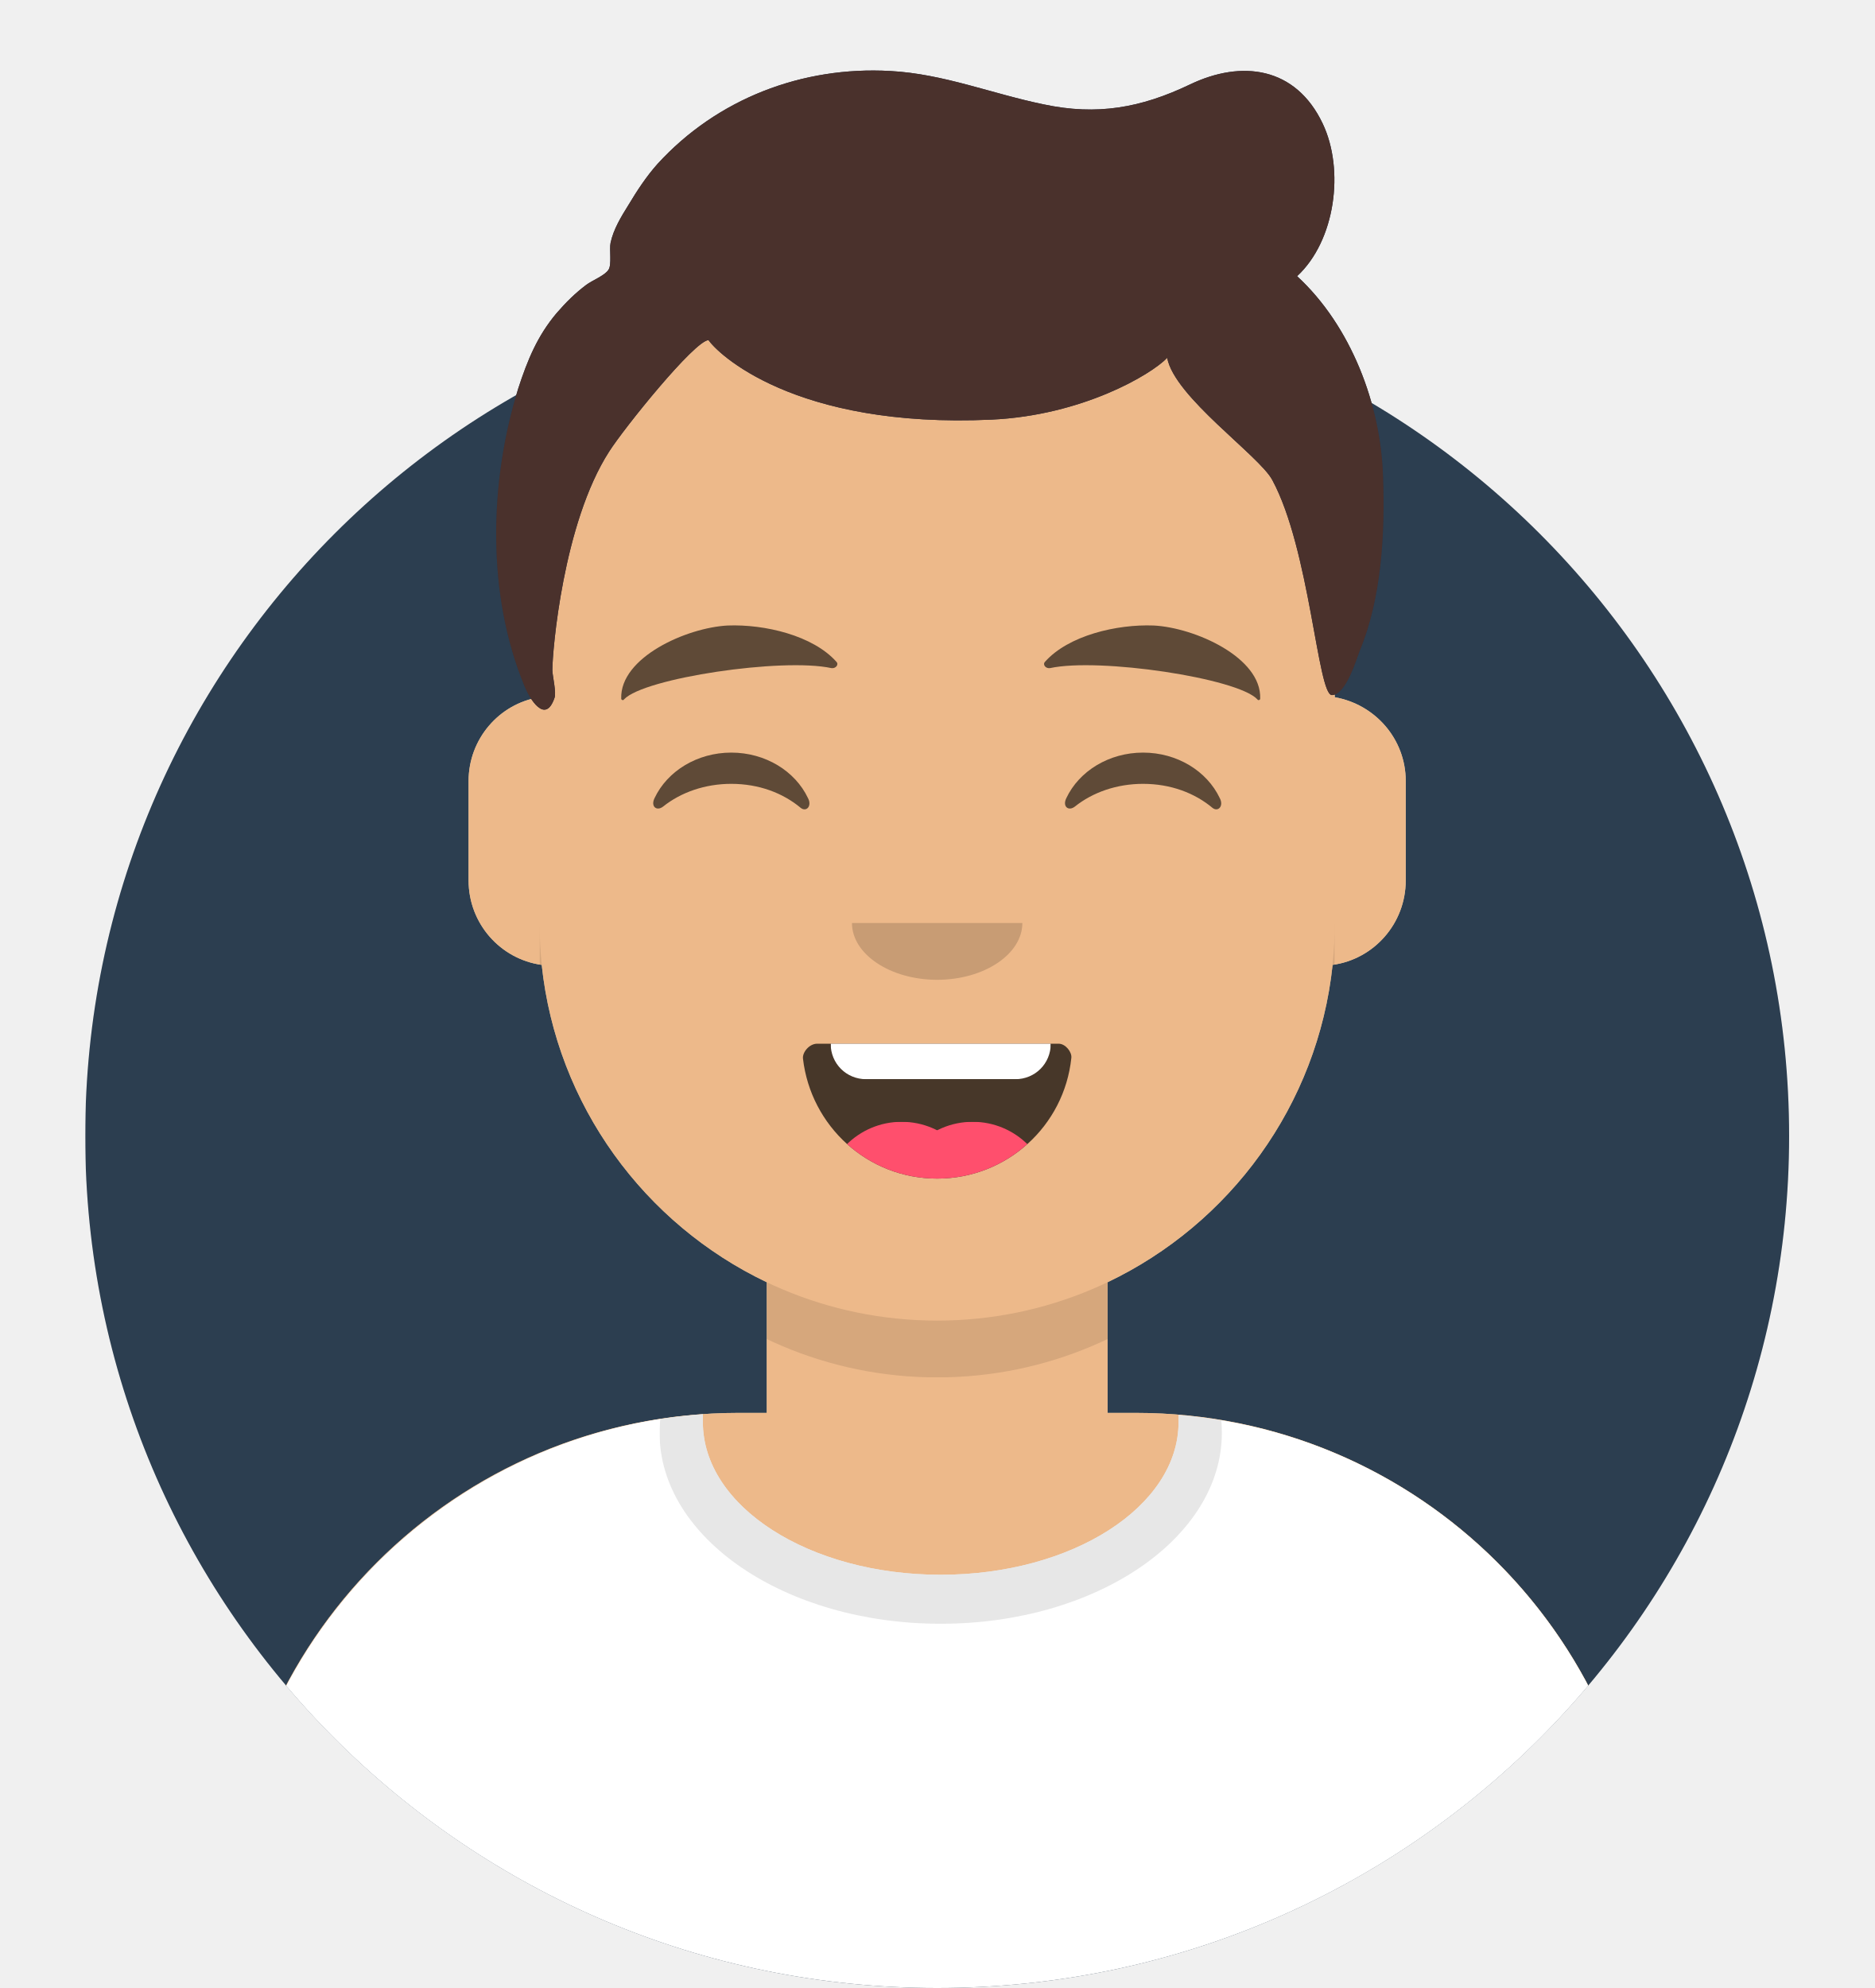
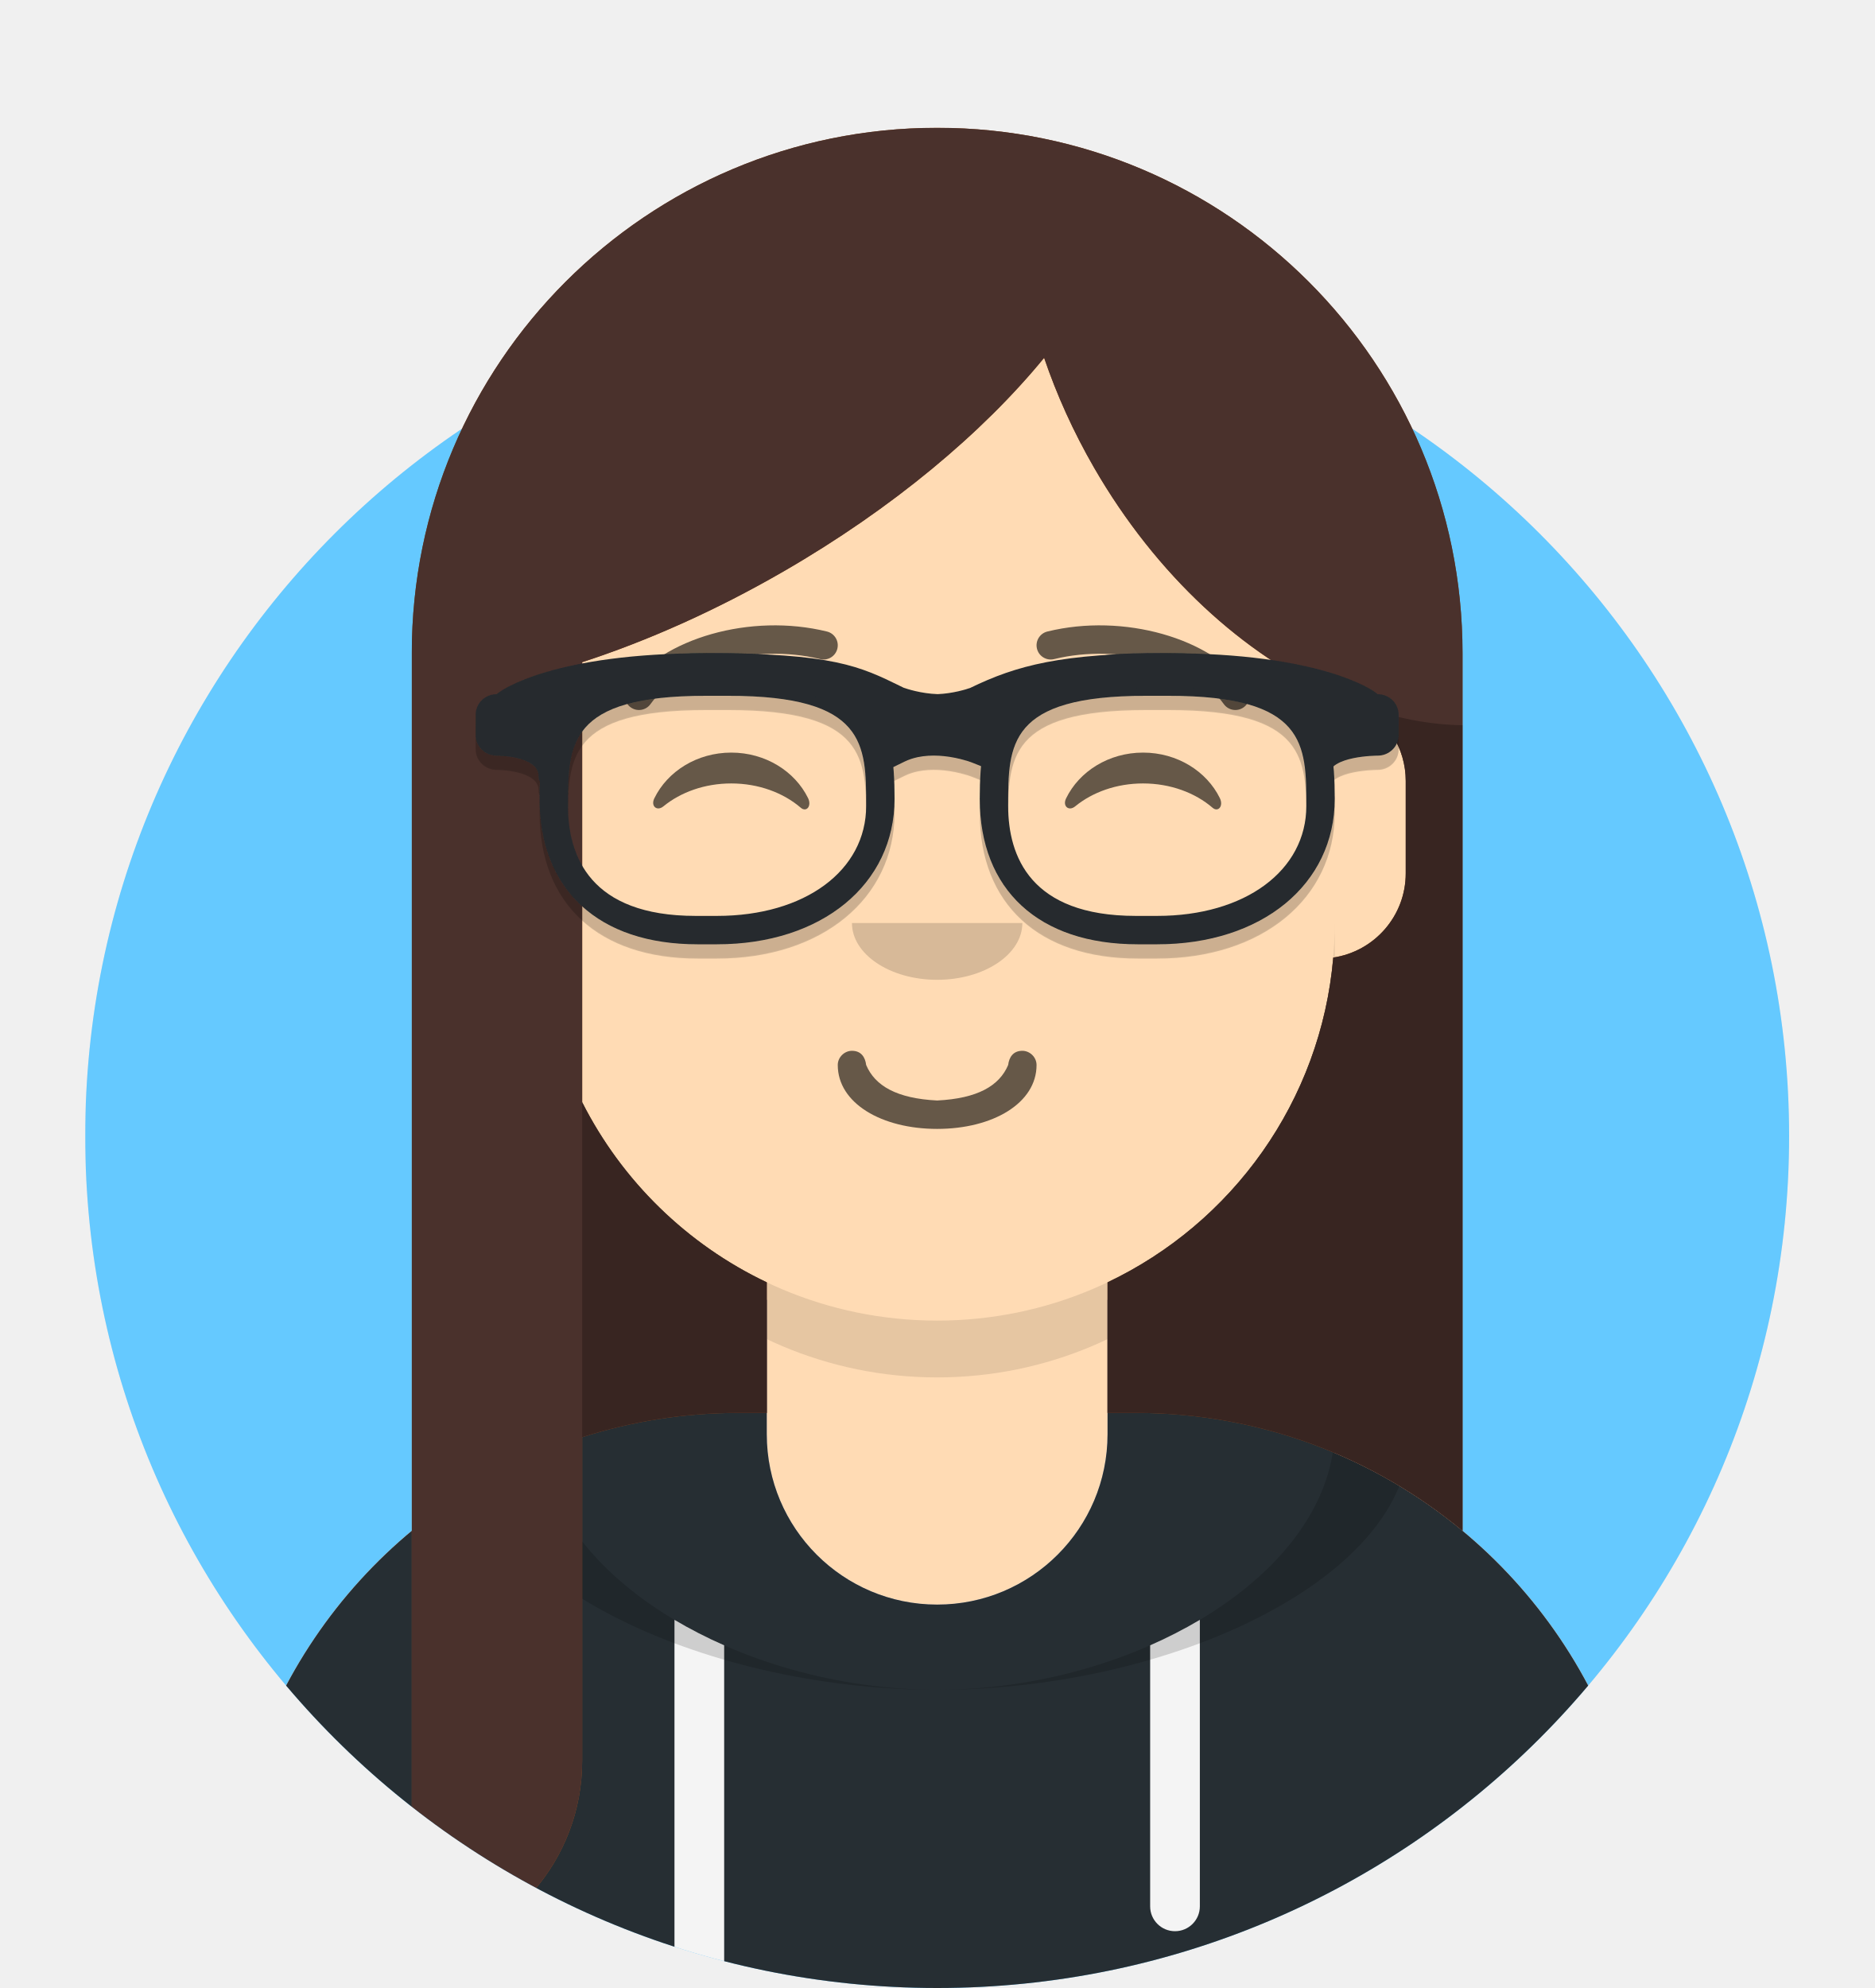
- <svg xmlns="http://www.w3.org/2000/svg" version="1.1" id="Layer_1" x="0px" y="0px" viewBox="0 0 264 280" style="enable-background:new 0 0 264 280;" xml:space="preserve">
-   <style type="text/css">
- 	.st0{fill-rule:evenodd;clip-rule:evenodd;fill:#E6E6E6;}
- 	.st1{filter:url(#Adobe_OpacityMaskFilter);}
- 	.st2{fill-rule:evenodd;clip-rule:evenodd;fill:#FFFFFF;}
- 	.st3{mask:url(#mask-2_1_);}
- 	.st4{fill-rule:evenodd;clip-rule:evenodd;fill:#2C3E50;}
- 	.st5{filter:url(#Adobe_OpacityMaskFilter_1_);}
- 	.st6{mask:url(#mask-4_1_);}
- 	.st7{fill-rule:evenodd;clip-rule:evenodd;fill:#D0C6AC;}
- 	.st8{filter:url(#Adobe_OpacityMaskFilter_2_);}
- 	.st9{mask:url(#mask-6_1_);}
- 	.st10{fill-rule:evenodd;clip-rule:evenodd;fill:#EDB98A;}
- 	.st11{filter:url(#Adobe_OpacityMaskFilter_3_);}
- 	.st12{mask:url(#mask-6_2_);fill-rule:evenodd;clip-rule:evenodd;fill-opacity:0.1;}
- 	.st13{filter:url(#Adobe_OpacityMaskFilter_4_);}
- 	.st14{mask:url(#react-mask-952_1_);}
- 	.st15{filter:url(#Adobe_OpacityMaskFilter_5_);}
- 	.st16{opacity:0.6;mask:url(#react-mask-952_2_);}
- 	.st17{fill-rule:evenodd;clip-rule:evenodd;fill-opacity:0.16;}
- 	.st18{fill-rule:evenodd;clip-rule:evenodd;fill-opacity:0.7;}
- 	.st19{filter:url(#Adobe_OpacityMaskFilter_6_);}
- 	.st20{mask:url(#react-mask-934_1_);fill-rule:evenodd;clip-rule:evenodd;fill:#FFFFFF;}
- 	.st21{filter:url(#Adobe_OpacityMaskFilter_7_);}
- 	.st22{mask:url(#react-mask-934_2_);}
- 	.st23{fill-rule:evenodd;clip-rule:evenodd;fill:#FF4F6D;}
- 	.st24{fill-rule:evenodd;clip-rule:evenodd;fill-opacity:0.6;}
- 	.st25{filter:url(#Adobe_OpacityMaskFilter_8_);}
- 	.st26{mask:url(#react-mask-925_1_);}
- 	.st27{fill-rule:evenodd;clip-rule:evenodd;fill:#28354B;}
- 	.st28{filter:url(#Adobe_OpacityMaskFilter_9_);}
- 	.st29{mask:url(#react-mask-924_1_);}
- 	.st30{fill-rule:evenodd;clip-rule:evenodd;fill:#4A312C;}
- </style>
-   <g>
-     <g transform="translate(-825, -1100)">
+ <svg xmlns="http://www.w3.org/2000/svg" xmlns:xlink="http://www.w3.org/1999/xlink" width="264px" height="280px" viewBox="0 0 264 280" version="1.1">
+   <defs>
+     <circle id="react-path-1" cx="120" cy="120" r="120" />
+     <path d="M12,160 C12,226.274 65.726,280 132,280 C198.274,280 252,226.274 252,160 L264,160 L264,-1.42108547e-14 L-3.19744231e-14,-1.42108547e-14 L-3.19744231e-14,160 L12,160 Z" id="react-path-2" />
+     <path d="M124,144.611 L124,163 L128,163 L128,163 C167.765,163 200,195.235 200,235 L200,244 L0,244 L0,235 C-4.86974701e-15,195.235 32.235,163 72,163 L72,163 L76,163 L76,144.611 C58.763,136.422 46.372,119.687 44.305,99.881 C38.48,99.058 34,94.052 34,88 L34,74 C34,68.054 38.325,63.118 44,62.166 L44,56 L44,56 C44,25.072 69.072,5.68137151e-15 100,0 L100,0 L100,0 C130.928,-5.68137151e-15 156,25.072 156,56 L156,62.166 C161.675,63.118 166,68.054 166,74 L166,88 C166,94.052 161.52,99.058 155.695,99.881 C153.628,119.687 141.237,136.422 124,144.611 Z" id="react-path-3" />
+   </defs>
+   <g id="Avataaar" stroke="none" stroke-width="1" fill="none" fill-rule="evenodd">
+     <g transform="translate(-825, -1100)" id="Avataaar/Circle">
      <g transform="translate(825, 1100)">
-         <g id="Circle" transform="translate(12, 40)">
-           <g id="Circle-Background">
-             <circle class="st0" cx="120" cy="120" r="120" />
-           </g>
-           <defs>
-             <filter id="Adobe_OpacityMaskFilter" filterUnits="userSpaceOnUse" x="0" y="0" width="240" height="240">
-               <feColorMatrix type="matrix" values="1 0 0 0 0  0 1 0 0 0  0 0 1 0 0  0 0 0 1 0" />
-             </filter>
-           </defs>
-           <mask maskUnits="userSpaceOnUse" x="0" y="0" width="240" height="240" id="mask-2_1_">
-             <g class="st1">
-               <circle id="path-1_1_" class="st2" cx="120" cy="120" r="120" />
-             </g>
+         <g id="Circle" stroke-width="1" fill-rule="evenodd" transform="translate(12, 40)">
+           <mask id="react-mask-4" fill="white">
+             <use xlink:href="#react-path-1" />
          </mask>
-           <g class="st3">
-             <rect class="st4" width="240" height="240" />
+           <use id="Circle-Background" fill="#E6E6E6" xlink:href="#react-path-1" />
+           <g id="Color/Palette/Blue-01" mask="url(#react-mask-4)" fill="#65C9FF">
+             <rect id="🖍Color" x="0" y="0" width="240" height="240" />
          </g>
        </g>
-         <g id="Mask">
- 			</g>
-         <defs>
-           <filter id="Adobe_OpacityMaskFilter_1_" filterUnits="userSpaceOnUse" x="-1" y="0" width="265" height="280">
-             <feColorMatrix type="matrix" values="1 0 0 0 0  0 1 0 0 0  0 0 1 0 0  0 0 0 1 0" />
-           </filter>
-         </defs>
-         <mask maskUnits="userSpaceOnUse" x="-1" y="0" width="265" height="280" id="mask-4_1_">
-           <g class="st5">
-             <path id="path-3_1_" class="st2" d="M12,160c0,66.3,53.7,120,120,120s120-53.7,120-120h12V0H0v160H12z" />
-           </g>
+         <mask id="react-mask-5" fill="white">
+           <use xlink:href="#react-path-2" />
        </mask>
-         <g id="Avataaar" class="st6">
+         <g id="Mask" />
+         <g id="Avataaar" stroke-width="1" fill-rule="evenodd" mask="url(#react-mask-5)">
          <g id="Body" transform="translate(32, 36)">
-             <g>
-               <path class="st7" d="M124,144.6V163h4l0,0c39.8,0,72,32.2,72,72v9H0v-9c0-39.8,32.2-72,72-72l0,0h4v-18.4        c-17.2-8.2-29.6-24.9-31.7-44.7C38.5,99.1,34,94.1,34,88V74c0-5.9,4.3-10.9,10-11.8V56l0,0c0-30.9,25.1-56,56-56l0,0l0,0        c30.9,0,56,25.1,56,56v6.2c5.7,1,10,5.9,10,11.8v14c0,6.1-4.5,11.1-10.3,11.9C153.6,119.7,141.2,136.4,124,144.6z" />
-             </g>
-             <defs>
-               <filter id="Adobe_OpacityMaskFilter_2_" filterUnits="userSpaceOnUse" x="-32" y="0" width="264" height="244">
-                 <feColorMatrix type="matrix" values="1 0 0 0 0  0 1 0 0 0  0 0 1 0 0  0 0 0 1 0" />
-               </filter>
-             </defs>
-             <mask maskUnits="userSpaceOnUse" x="-32" y="0" width="264" height="244" id="mask-6_1_">
-               <g class="st8">
-                 <path id="path-5_1_" class="st2" d="M124,144.6V163h4l0,0c39.8,0,72,32.2,72,72v9H0v-9c0-39.8,32.2-72,72-72l0,0h4v-18.4         c-17.2-8.2-29.6-24.9-31.7-44.7C38.5,99.1,34,94.1,34,88V74c0-5.9,4.3-10.9,10-11.8V56l0,0c0-30.9,25.1-56,56-56l0,0l0,0         c30.9,0,56,25.1,56,56v6.2c5.7,1,10,5.9,10,11.8v14c0,6.1-4.5,11.1-10.3,11.9C153.6,119.7,141.2,136.4,124,144.6z" />
-               </g>
+             <mask id="react-mask-6" fill="white">
+               <use xlink:href="#react-path-3" />
            </mask>
-             <g class="st9">
-               <g id="Color" transform="translate(-32, 0)">
-                 <rect class="st10" width="264" height="244" />
+             <use fill="#D0C6AC" xlink:href="#react-path-3" />
+             <g id="Skin/👶🏽-03-Brown" mask="url(#react-mask-6)" fill="#FFDBB4">
+               <g transform="translate(0, 0)" id="Color">
+                 <rect x="0" y="0" width="264" height="280" />
              </g>
            </g>
+             <path d="M156,79 L156,102 C156,132.928 130.928,158 100,158 C69.072,158 44,132.928 44,102 L44,79 L44,94 C44,124.928 69.072,150 100,150 C130.928,150 156,124.928 156,94 L156,79 Z" id="Neck-Shadow" fill-opacity="0.1" fill="#000000" mask="url(#react-mask-6)" />
+           </g>
+           <g id="Clothing/Hoodie" transform="translate(0, 170)">
            <defs>
-               <filter id="Adobe_OpacityMaskFilter_3_" filterUnits="userSpaceOnUse" x="44" y="79" width="112" height="79">
-                 <feColorMatrix type="matrix" values="1 0 0 0 0  0 1 0 0 0  0 0 1 0 0  0 0 0 1 0" />
-               </filter>
+               <path d="M108,13.071 C90.081,15.076 76.28,20.552 76.004,34.645 C50.146,45.568 32,71.165 32,100.999 L32,100.999 L32,110 L232,110 L232,100.999 C232,71.165 213.854,45.568 187.996,34.645 C187.72,20.552 173.919,15.076 156,13.071 L156,32 L156,32 C156,45.255 145.255,56 132,56 L132,56 C118.745,56 108,45.255 108,32 L108,13.071 Z" id="react-path-307" />
            </defs>
-             <mask maskUnits="userSpaceOnUse" x="44" y="79" width="112" height="79" id="mask-6_2_">
-               <g class="st11">
-                 <path id="path-5_2_" class="st2" d="M124,144.6V163h4l0,0c39.8,0,72,32.2,72,72v9H0v-9c0-39.8,32.2-72,72-72l0,0h4v-18.4         c-17.2-8.2-29.6-24.9-31.7-44.7C38.5,99.1,34,94.1,34,88V74c0-5.9,4.3-10.9,10-11.8V56l0,0c0-30.9,25.1-56,56-56l0,0l0,0         c30.9,0,56,25.1,56,56v6.2c5.7,1,10,5.9,10,11.8v14c0,6.1-4.5,11.1-10.3,11.9C153.6,119.7,141.2,136.4,124,144.6z" />
-               </g>
+             <mask id="react-mask-308" fill="white">
+               <use xlink:href="#react-path-307" />
            </mask>
-             <path id="Neck-Shadow" class="st12" d="M156,79v23c0,30.9-25.1,56-56,56s-56-25.1-56-56V79v15c0,30.9,25.1,56,56,56       s56-25.1,56-56V79z" />
+             <use id="Hoodie" fill="#B7C1DB" fill-rule="evenodd" xlink:href="#react-path-307" />
+             <g id="Color/Palette/Gray-01" mask="url(#react-mask-308)" fill-rule="evenodd" fill="#262E33">
+               <rect id="🖍Color" x="0" y="0" width="264" height="110" />
+             </g>
+             <path d="M102,61.739 L102,110 L95,110 L95,58.15 C97.204,59.46 99.547,60.661 102,61.739 Z M169,58.15 L169,98.5 C169,100.433 167.433,102 165.5,102 C163.567,102 162,100.433 162,98.5 L162,61.739 C164.453,60.661 166.796,59.46 169,58.15 Z" id="Straps" fill="#F4F4F4" fill-rule="evenodd" mask="url(#react-mask-308)" />
+             <path d="M90.96,12.724 C75.909,15.571 65.5,21.243 65.5,32.308 C65.5,52.02 98.538,68 132,68 C165.462,68 198.5,52.02 198.5,32.308 C198.5,21.243 188.091,15.571 173.04,12.724 C182.125,16.074 188,21.706 188,31.077 C188,51.469 160.179,68 132,68 C103.821,68 76,51.469 76,31.077 C76,21.706 81.875,16.074 90.96,12.724 Z" id="Shadow" fill-opacity="0.16" fill="#000000" fill-rule="evenodd" mask="url(#react-mask-308)" />
          </g>
-           <g transform="translate(0, 170)">
-             <g id="Clothes">
-               <path class="st0" d="M166,29.3c37,3,66,34,66,71.8v8.9H32v-8.9C32,63,61.6,31.8,99,29.2c0,0.4,0,0.7,0,1.1        c0,11.9,15,21.5,33.5,21.5S166,42.2,166,30.3C166,30,166,29.6,166,29.3z" />
+           <g id="Face" transform="translate(76, 82)" fill="#000000">
+             <g id="Mouth/Twinkle" transform="translate(2, 52)" fill-opacity="0.6" fill-rule="nonzero" fill="#000000">
+               <path d="M40,16 C40,21.372 46.158,25 54,25 C61.842,25 68,21.372 68,16 C68,14.895 67.05,14 66,14 C64.707,14 64.13,14.905 64,16 C62.758,18.938 59.683,20.716 54,21 C48.317,20.716 45.242,18.938 44,16 C43.87,14.905 43.293,14 42,14 C40.95,14 40,14.895 40,16 Z" id="Mouth" />
            </g>
-             <defs>
-               <filter id="Adobe_OpacityMaskFilter_4_" filterUnits="userSpaceOnUse" x="0" y="0" width="264" height="110">
-                 <feColorMatrix type="matrix" values="1 0 0 0 0  0 1 0 0 0  0 0 1 0 0  0 0 0 1 0" />
-               </filter>
-             </defs>
-             <mask maskUnits="userSpaceOnUse" x="0" y="0" width="264" height="110" id="react-mask-952_1_">
-               <g class="st13">
-                 <path id="react-path-951_1_" class="st2" d="M166,29.3c37,3,66,34,66,71.8v8.9H32v-8.9C32,63,61.6,31.8,99,29.2         c0,0.4,0,0.7,0,1.1c0,11.9,15,21.5,33.5,21.5S166,42.2,166,30.3C166,30,166,29.6,166,29.3z" />
-               </g>
-             </mask>
-             <g class="st14">
-               <rect class="st2" width="264" height="110" />
+             <g id="Nose/Default" transform="translate(28, 40)" fill-opacity="0.16">
+               <path d="M16,8 C16,12.418 21.373,16 28,16 L28,16 C34.627,16 40,12.418 40,8" id="Nose" />
            </g>
-             <defs>
-               <filter id="Adobe_OpacityMaskFilter_5_" filterUnits="userSpaceOnUse" x="92.9" y="4.9" width="79.3" height="53.8">
-                 <feColorMatrix type="matrix" values="1 0 0 0 0  0 1 0 0 0  0 0 1 0 0  0 0 0 1 0" />
-               </filter>
-             </defs>
-             <mask maskUnits="userSpaceOnUse" x="92.9" y="4.9" width="79.3" height="53.8" id="react-mask-952_2_">
-               <g class="st15">
-                 <path id="react-path-951_2_" class="st2" d="M166,29.3c37,3,66,34,66,71.8v8.9H32v-8.9C32,63,61.6,31.8,99,29.2         c0,0.4,0,0.7,0,1.1c0,11.9,15,21.5,33.5,21.5S166,42.2,166,30.3C166,30,166,29.6,166,29.3z" />
-               </g>
-             </mask>
-             <g id="Shadowy" class="st16">
-               <g transform="translate(92, 4)">
-                 <ellipse class="st17" cx="40.5" cy="27.8" rx="39.6" ry="26.9" />
+             <g id="Eyes/Happy-😁" transform="translate(0, 8)" fill-opacity="0.6">
+               <path d="M16.16,22.447 C18.007,18.649 22.164,16 26.998,16 C31.814,16 35.959,18.63 37.815,22.407 C38.367,23.529 37.582,24.447 36.791,23.767 C34.34,21.66 30.859,20.344 26.998,20.344 C23.257,20.344 19.874,21.579 17.438,23.572 C16.547,24.3 15.62,23.558 16.16,22.447 Z" id="Squint" />
+               <path d="M74.16,22.447 C76.007,18.649 80.164,16 84.998,16 C89.814,16 93.959,18.63 95.815,22.407 C96.367,23.529 95.582,24.447 94.791,23.767 C92.34,21.66 88.859,20.344 84.998,20.344 C81.257,20.344 77.874,21.579 75.438,23.572 C74.547,24.3 73.62,23.558 74.16,22.447 Z" id="Squint" />
+             </g>
+             <g id="Eyebrow/Outline/Default" fill-opacity="0.6">
+               <g id="I-Browse" transform="translate(12, 6)">
+                 <path d="M3.63,11.159 C7.545,5.65 18.278,2.561 27.523,4.831 C28.596,5.095 29.679,4.439 29.942,3.366 C30.206,2.293 29.55,1.21 28.477,0.947 C17.74,-1.69 5.312,1.887 0.37,8.841 C-0.27,9.742 -0.059,10.99 0.841,11.63 C1.742,12.27 2.99,12.059 3.63,11.159 Z" id="Eyebrow" fill-rule="nonzero" />
+                 <path d="M61.63,11.159 C65.545,5.65 76.278,2.561 85.523,4.831 C86.596,5.095 87.679,4.439 87.942,3.366 C88.206,2.293 87.55,1.21 86.477,0.947 C75.74,-1.69 63.312,1.887 58.37,8.841 C57.73,9.742 57.941,10.99 58.841,11.63 C59.742,12.27 60.99,12.059 61.63,11.159 Z" id="Eyebrow" fill-rule="nonzero" transform="translate(73.00015, 6.039198) scale(-1, 1) translate(-73.00015, -6.039198) " />
              </g>
            </g>
          </g>
-           <g id="Face" transform="translate(76, 82)">
-             <g transform="translate(2, 52)">
-               <g id="Mouth">
-                 <path class="st18" d="M35.1,15.1C36.2,24.6,44.2,32,54,32c9.8,0,17.9-7.4,18.9-17c0.1-0.8-0.8-2-1.8-2c-14.9,0-26.3,0-34,0         C36,13,35,14.2,35.1,15.1z" />
-               </g>
-               <defs>
-                 <filter id="Adobe_OpacityMaskFilter_6_" filterUnits="userSpaceOnUse" x="39" y="2" width="31" height="16">
-                   <feColorMatrix type="matrix" values="1 0 0 0 0  0 1 0 0 0  0 0 1 0 0  0 0 0 1 0" />
-                 </filter>
-               </defs>
-               <mask maskUnits="userSpaceOnUse" x="39" y="2" width="31" height="16" id="react-mask-934_1_">
-                 <g class="st19">
-                   <path id="react-path-933_1_" class="st2" d="M35.1,15.1C36.2,24.6,44.2,32,54,32c9.8,0,17.9-7.4,18.9-17          c0.1-0.8-0.8-2-1.8-2c-14.9,0-26.3,0-34,0C36,13,35,14.2,35.1,15.1z" />
+           <g id="Top" stroke-width="1" fill-rule="evenodd">
+             <defs>
+               <rect id="react-path-215" x="0" y="0" width="264" height="280" />
+               <path d="M133.506,81.335 C137.364,83.331 140,87.357 140,92 L140,105 C140,111.019 135.569,116.002 129.791,116.867 C128.048,137.115 115.531,154.283 98,162.611 L98,162.611 L98,181 L102,181 C119.491,181 135.525,187.237 148,197.608 L148,74 C148,53.565 139.717,35.065 126.326,21.674 C112.935,8.283 94.435,-3.55271368e-15 74,0 C33.131,7.10542736e-15 -7.10542736e-15,33.131 0,74 L0,257.716 C13.569,255.776 24,244.106 24,230 L24,184.423 C30.935,182.2 38.327,181 46,181 L50,181 L50,162.611 C38.773,157.277 29.602,148.318 24,137.246 L24,75.266 C33.147,72.291 42.778,68.017 52.342,62.495 C67.745,53.602 80.431,42.941 89.066,32.397 C90.831,37.595 93.175,42.801 96.11,47.885 C104.878,63.071 117.224,74.234 130,79.917 L130,80.166 C130.4,80.233 130.794,80.32 131.18,80.426 C131.955,80.749 132.73,81.052 133.506,81.335 Z" id="react-path-216" />
+             </defs>
+             <mask id="react-mask-213" fill="white">
+               <use xlink:href="#react-path-215" />
+             </mask>
+             <g id="Mask" />
+             <g id="Top/Long-Hair/Straight" mask="url(#react-mask-213)">
+               <g transform="translate(-1, 0)">
+                 <g id="Hair" stroke-width="1" fill="none" fill-rule="evenodd" transform="translate(59, 18)">
+                   <mask id="react-mask-214" fill="white">
+                     <use xlink:href="#react-path-216" />
+                   </mask>
+                   <use id="Mask-Hair" fill="#944F23" xlink:href="#react-path-216" />
+                   <g id="Skin/👶🏽-03-Brown" mask="url(#react-mask-214)" fill="#4A312C">
+                     <g transform="translate(0, 0) " id="Color">
+                       <rect x="0" y="0" width="264" height="280" />
+                     </g>
+                   </g>
                </g>
-               </mask>
-               <path id="Teeth" class="st20" d="M44,2h21c2.8,0,5,2.2,5,5v6c0,2.8-2.2,5-5,5H44c-2.8,0-5-2.2-5-5V7C39,4.2,41.2,2,44,2z" />
-               <defs>
-                 <filter id="Adobe_OpacityMaskFilter_7_" filterUnits="userSpaceOnUse" x="38" y="24" width="32" height="22">
-                   <feColorMatrix type="matrix" values="1 0 0 0 0  0 1 0 0 0  0 0 1 0 0  0 0 0 1 0" />
-                 </filter>
-               </defs>
-               <mask maskUnits="userSpaceOnUse" x="38" y="24" width="32" height="22" id="react-mask-934_2_">
-                 <g class="st21">
-                   <path id="react-path-933_2_" class="st2" d="M35.1,15.1C36.2,24.6,44.2,32,54,32c9.8,0,17.9-7.4,18.9-17          c0.1-0.8-0.8-2-1.8-2c-14.9,0-26.3,0-34,0C36,13,35,14.2,35.1,15.1z" />
-                 </g>
-               </mask>
-               <g id="Tongue" class="st22">
-                 <g transform="translate(38, 24)">
-                   <circle class="st23" cx="11" cy="11" r="11" />
-                   <circle class="st23" cx="21" cy="11" r="11" />
-                 </g>
-               </g>
-             </g>
-             <g transform="translate(28, 40)">
-               <path id="Nose" class="st17" d="M16,8c0,4.4,5.4,8,12,8l0,0c6.6,0,12-3.6,12-8" />
-             </g>
-             <g transform="translate(0, 8)">
-               <path id="Squint" class="st24" d="M16.2,22.4C18,18.6,22.2,16,27,16c4.8,0,9,2.6,10.8,6.4c0.6,1.1-0.2,2-1,1.4        c-2.5-2.1-5.9-3.4-9.8-3.4c-3.7,0-7.1,1.2-9.6,3.2C16.5,24.3,15.6,23.6,16.2,22.4z" />
-               <path class="st24" d="M74.2,22.4C76,18.6,80.2,16,85,16c4.8,0,9,2.6,10.8,6.4c0.6,1.1-0.2,2-1,1.4c-2.5-2.1-5.9-3.4-9.8-3.4        c-3.7,0-7.1,1.2-9.6,3.2C74.5,24.3,73.6,23.6,74.2,22.4z" />
-             </g>
-             <g>
-               <path id="Eyebrow" class="st24" d="M26.5,6.1c-5.8,0.3-15.2,4.5-15,10.3c0,0.2,0.3,0.3,0.4,0.1c2.8-3,22.3-5.9,29.2-4.4        c0.6,0.1,1.1-0.5,0.7-0.9C38.5,7.5,31.7,5.9,26.5,6.1" />
-               <path class="st24" d="M86.5,6.1c5.8,0.3,15.2,4.5,15,10.3c0,0.2-0.3,0.3-0.4,0.1c-2.8-3-22.3-5.9-29.2-4.4        c-0.6,0.1-1.1-0.5-0.7-0.9C74.5,7.5,81.3,5.9,86.5,6.1" />
-             </g>
-           </g>
-           <g id="Top">
-             <defs>
-               <filter id="Adobe_OpacityMaskFilter_8_" filterUnits="userSpaceOnUse" x="-1" y="0" width="264" height="280">
-                 <feColorMatrix type="matrix" values="1 0 0 0 0  0 1 0 0 0  0 0 1 0 0  0 0 0 1 0" />
-               </filter>
-             </defs>
-             <mask maskUnits="userSpaceOnUse" x="-1" y="0" width="264" height="280" id="react-mask-925_1_">
-               <g class="st25">
-                 <rect id="react-path-927_1_" class="st2" width="264" height="280" />
-               </g>
-             </mask>
-             <g class="st26">
-               <g transform="translate(-1, 0)">
-                 <g id="Short-Hair">
-                   <path class="st27" d="M183.7,38.9c5.4-5,6.7-15,3.6-21.5c-3.8-8-11.4-9-18.7-5.5c-6.9,3.3-13.1,4.4-20.6,2.8          c-7.3-1.5-14.1-4.3-21.6-4.7C114,9.3,102,13.9,93.6,23.1c-1.6,1.8-2.9,3.8-4.1,5.8c-1,1.6-2.1,3.4-2.5,5.3          c-0.2,0.9,0.2,3.1-0.3,3.8c-0.5,0.8-2.3,1.5-3.1,2.1c-1.6,1.2-2.9,2.5-4.2,4c-2.7,3.2-4.1,6.6-5.4,10.6          c-4.1,13.2-4.5,29,0.9,42c0.7,1.7,2.9,5.4,4.2,1.6c0.3-0.7-0.3-3.2-0.3-3.9c0-2.7,1.5-20.7,8-30.8c2.1-3.3,12-15.6,14-15.7          c1.1,1.7,11.9,12.5,39.9,11.2c12.7-0.6,22.4-6.3,24.7-8.7c1,5.5,13,13.8,14.8,17.2c5.3,9.8,6.4,30.3,8.4,30.3          s3.5-5.2,3.9-6.2c3.1-7.4,3.6-16.6,3.3-24.6C195.5,57,191.3,45.9,183.7,38.9z" />
-                 </g>
-                 <defs>
-                   <filter id="Adobe_OpacityMaskFilter_9_" filterUnits="userSpaceOnUse" x="0" y="0" width="264" height="280">
-                     <feColorMatrix type="matrix" values="1 0 0 0 0  0 1 0 0 0  0 0 1 0 0  0 0 0 1 0" />
-                   </filter>
-                 </defs>
-                 <mask maskUnits="userSpaceOnUse" x="0" y="0" width="264" height="280" id="react-mask-924_1_">
-                   <g class="st28">
-                     <path id="react-path-926_1_" class="st2" d="M183.7,38.9c5.4-5,6.7-15,3.6-21.5c-3.8-8-11.4-9-18.7-5.5           c-6.9,3.3-13.1,4.4-20.6,2.8c-7.3-1.5-14.1-4.3-21.6-4.7C114,9.3,102,13.9,93.6,23.1c-1.6,1.8-2.9,3.8-4.1,5.8           c-1,1.6-2.1,3.4-2.5,5.3c-0.2,0.9,0.2,3.1-0.3,3.8c-0.5,0.8-2.3,1.5-3.1,2.1c-1.6,1.2-2.9,2.5-4.2,4           c-2.7,3.2-4.1,6.6-5.4,10.6c-4.1,13.2-4.5,29,0.9,42c0.7,1.7,2.9,5.4,4.2,1.6c0.3-0.7-0.3-3.2-0.3-3.9           c0-2.7,1.5-20.7,8-30.8c2.1-3.3,12-15.6,14-15.7c1.1,1.7,11.9,12.5,39.9,11.2c12.7-0.6,22.4-6.3,24.7-8.7           c1,5.5,13,13.8,14.8,17.2c5.3,9.8,6.4,30.3,8.4,30.3s3.5-5.2,3.9-6.2c3.1-7.4,3.6-16.6,3.3-24.6           C195.5,57,191.3,45.9,183.7,38.9z" />
-                   </g>
-                 </mask>
-                 <g class="st29">
-                   <g transform="translate(0, 0) ">
-                     <rect class="st30" width="264" height="280" />
+                 <path d="M192.506,99.335 C197.375,101.108 202.263,102.072 207,102.148 L207,102.148 L207,92 C207,71.565 198.717,53.065 185.326,39.674 C198.717,53.065 207,71.565 207,92 L207,215.608 C194.525,205.237 178.491,199 161,199 L157,199 L157,180.611 L157,180.611 C174.531,172.283 187.048,155.115 188.791,134.867 C194.569,134.002 199,129.019 199,123 L199,110 C199,105.357 196.364,101.331 192.506,99.335 Z M190.18,98.426 C189.794,98.32 189.4,98.233 189,98.166 L189,97.917 C189.393,98.092 189.786,98.261 190.18,98.426 Z M83,155.246 C88.602,166.318 97.773,175.277 109,180.611 L109,199 L105,199 C97.327,199 89.935,200.2 83,202.423 L83,155.246 Z" id="Shadow" fill-opacity="0.24" fill="#000000" fill-rule="evenodd" />
+                 <g id="Top/_Resources/Prescription-02" fill="none" transform="translate(62, 85)" stroke-width="1">
+                   <defs>
+                     <filter x="-0.8%" y="-2.4%" width="101.5%" height="109.8%" filterUnits="objectBoundingBox" id="react-filter-249">
+                       <feOffset dx="0" dy="2" in="SourceAlpha" result="shadowOffsetOuter1" />
+                       <feColorMatrix values="0 0 0 0 0   0 0 0 0 0   0 0 0 0 0  0 0 0 0.2 0" type="matrix" in="shadowOffsetOuter1" result="shadowMatrixOuter1" />
+                       <feMerge>
+                         <feMergeNode in="shadowMatrixOuter1" />
+                         <feMergeNode in="SourceGraphic" />
+                       </feMerge>
+                     </filter>
+                   </defs>
+                   <g id="Wayfarers" filter="url(#react-filter-249)" transform="translate(6, 7)" fill="#252C2F">
+                     <path d="M34,41 L31.242,41 C17.315,41 9,33.336 9,20.5 C9,10.127 10.817,0 32.53,0 L35.47,0 C57.183,0 59,10.127 59,20.5 C59,32.569 48.721,41 34,41 Z M32.385,6 C13,6 13,12.841 13,21.502 C13,28.572 16.116,37 30.971,37 L34,37 C46.365,37 55,30.627 55,21.502 C55,12.841 55,6 35.615,6 L32.385,6 Z" id="Left" fill-rule="nonzero" />
+                     <path d="M96,41 L93.242,41 C79.315,41 71,33.336 71,20.5 C71,10.127 72.817,0 94.53,0 L97.47,0 C119.183,0 121,10.127 121,20.5 C121,32.569 110.721,41 96,41 Z M94.385,6 C75,6 75,12.841 75,21.502 C75,28.572 78.119,37 92.971,37 L96,37 C108.365,37 117,30.627 117,21.502 C117,12.841 117,6 97.615,6 L94.385,6 Z" id="Right" fill-rule="nonzero" />
+                     <path d="M2.955,5.772 C3.646,5.096 11.21,0 32.5,0 C50.351,0 54.13,1.853 59.85,4.652 L60.269,4.859 C60.667,4.999 62.7,5.69 65.079,5.766 C67.246,5.673 69.1,5.085 69.642,4.897 C76.17,1.722 82.561,0 97.5,0 C118.79,0 126.354,5.096 127.045,5.772 C128.679,5.772 130,7.062 130,8.657 L130,11.543 C130,13.139 128.679,14.429 127.045,14.429 C127.045,14.429 120.144,14.429 120.144,17.315 C120.144,20.2 118.182,13.139 118.182,11.543 L118.182,8.732 C114.579,7.353 108.128,4.786 97.5,4.786 C85.658,4.786 79.761,6.886 74.702,8.971 L74.759,9.108 L74.756,11.094 L72.539,16.444 L69.8,15.361 C69.556,15.264 69.028,15.09 68.296,14.91 C66.256,14.407 64.159,14.254 62.304,14.634 C61.624,14.774 60.992,14.984 60.413,15.267 L57.77,16.558 L55.127,11.396 L55.244,9.102 L55.325,8.907 C50.962,6.874 46.939,4.786 32.5,4.786 C21.872,4.786 15.422,7.352 11.818,8.731 L11.818,11.543 C11.818,13.139 8.864,20.2 8.864,17.315 C8.864,14.429 2.955,14.429 2.955,14.429 C1.324,14.429 0,13.139 0,11.543 L0,8.657 C0,7.062 1.324,5.772 2.955,5.772 Z" id="Stuff" fill-rule="nonzero" />
                  </g>
                </g>
              </g>
            </g>
          </g>
        </g>
      </g>
    </g>
  </g>
</svg>
